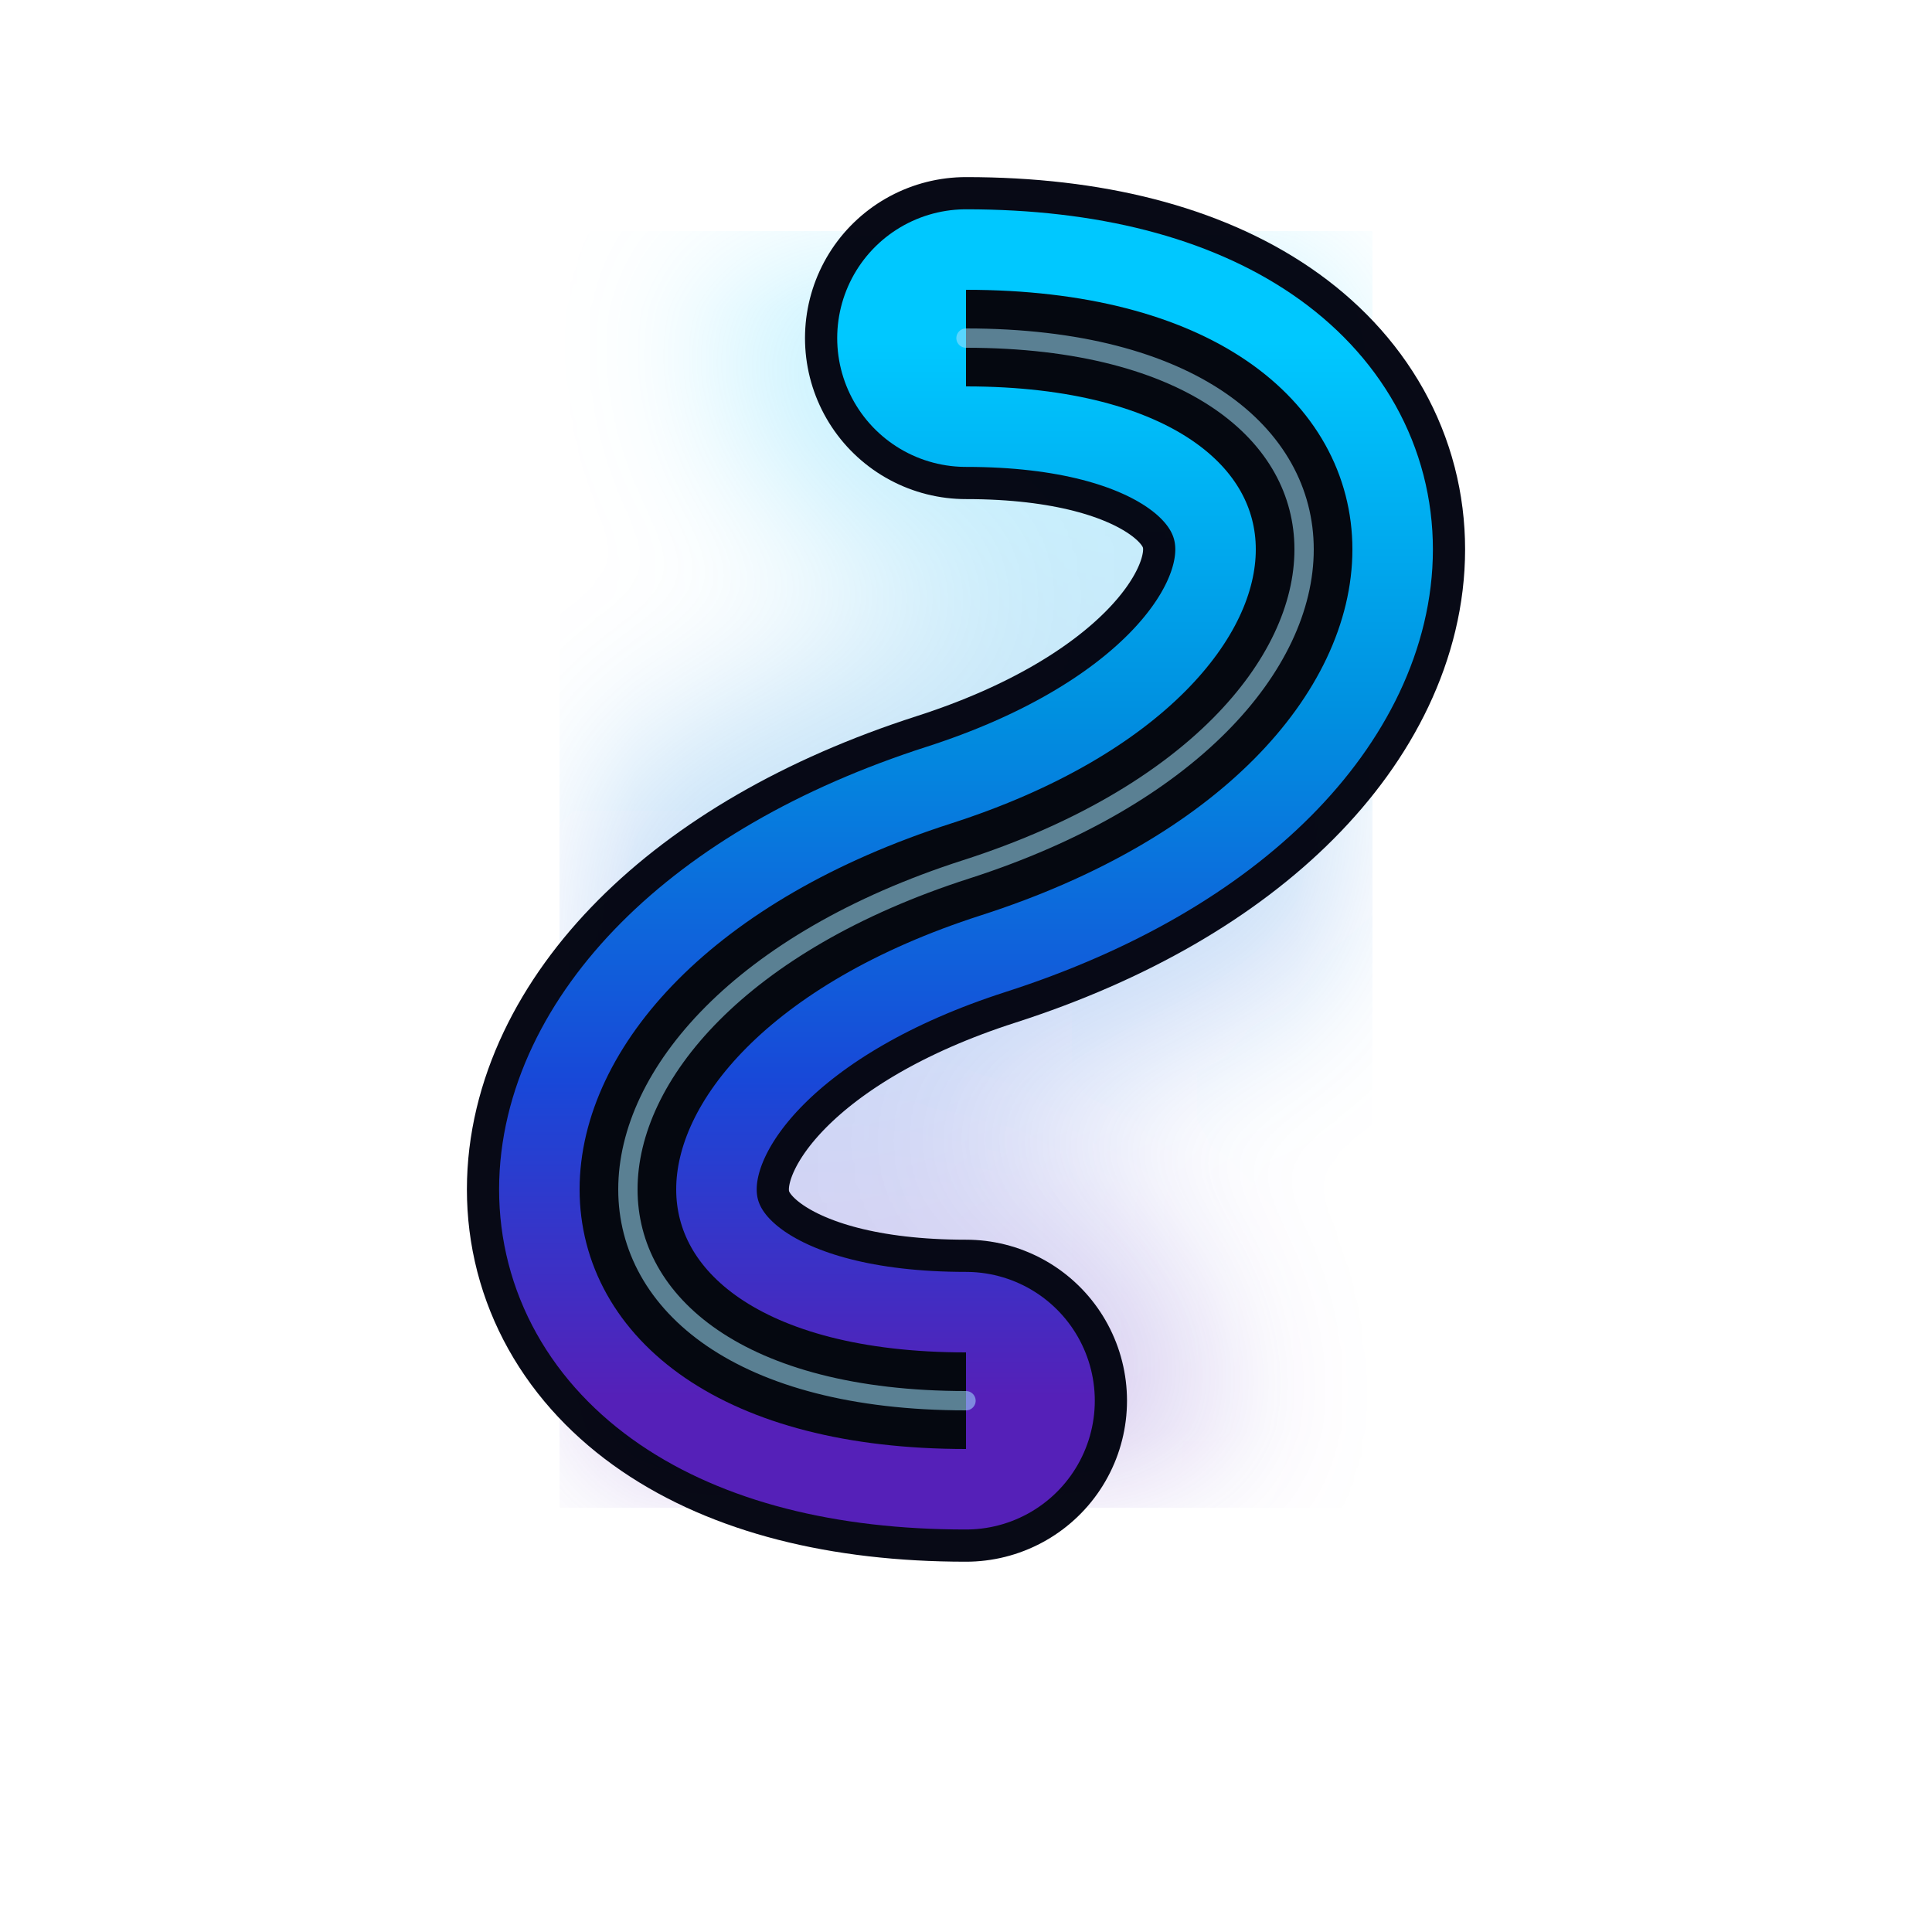
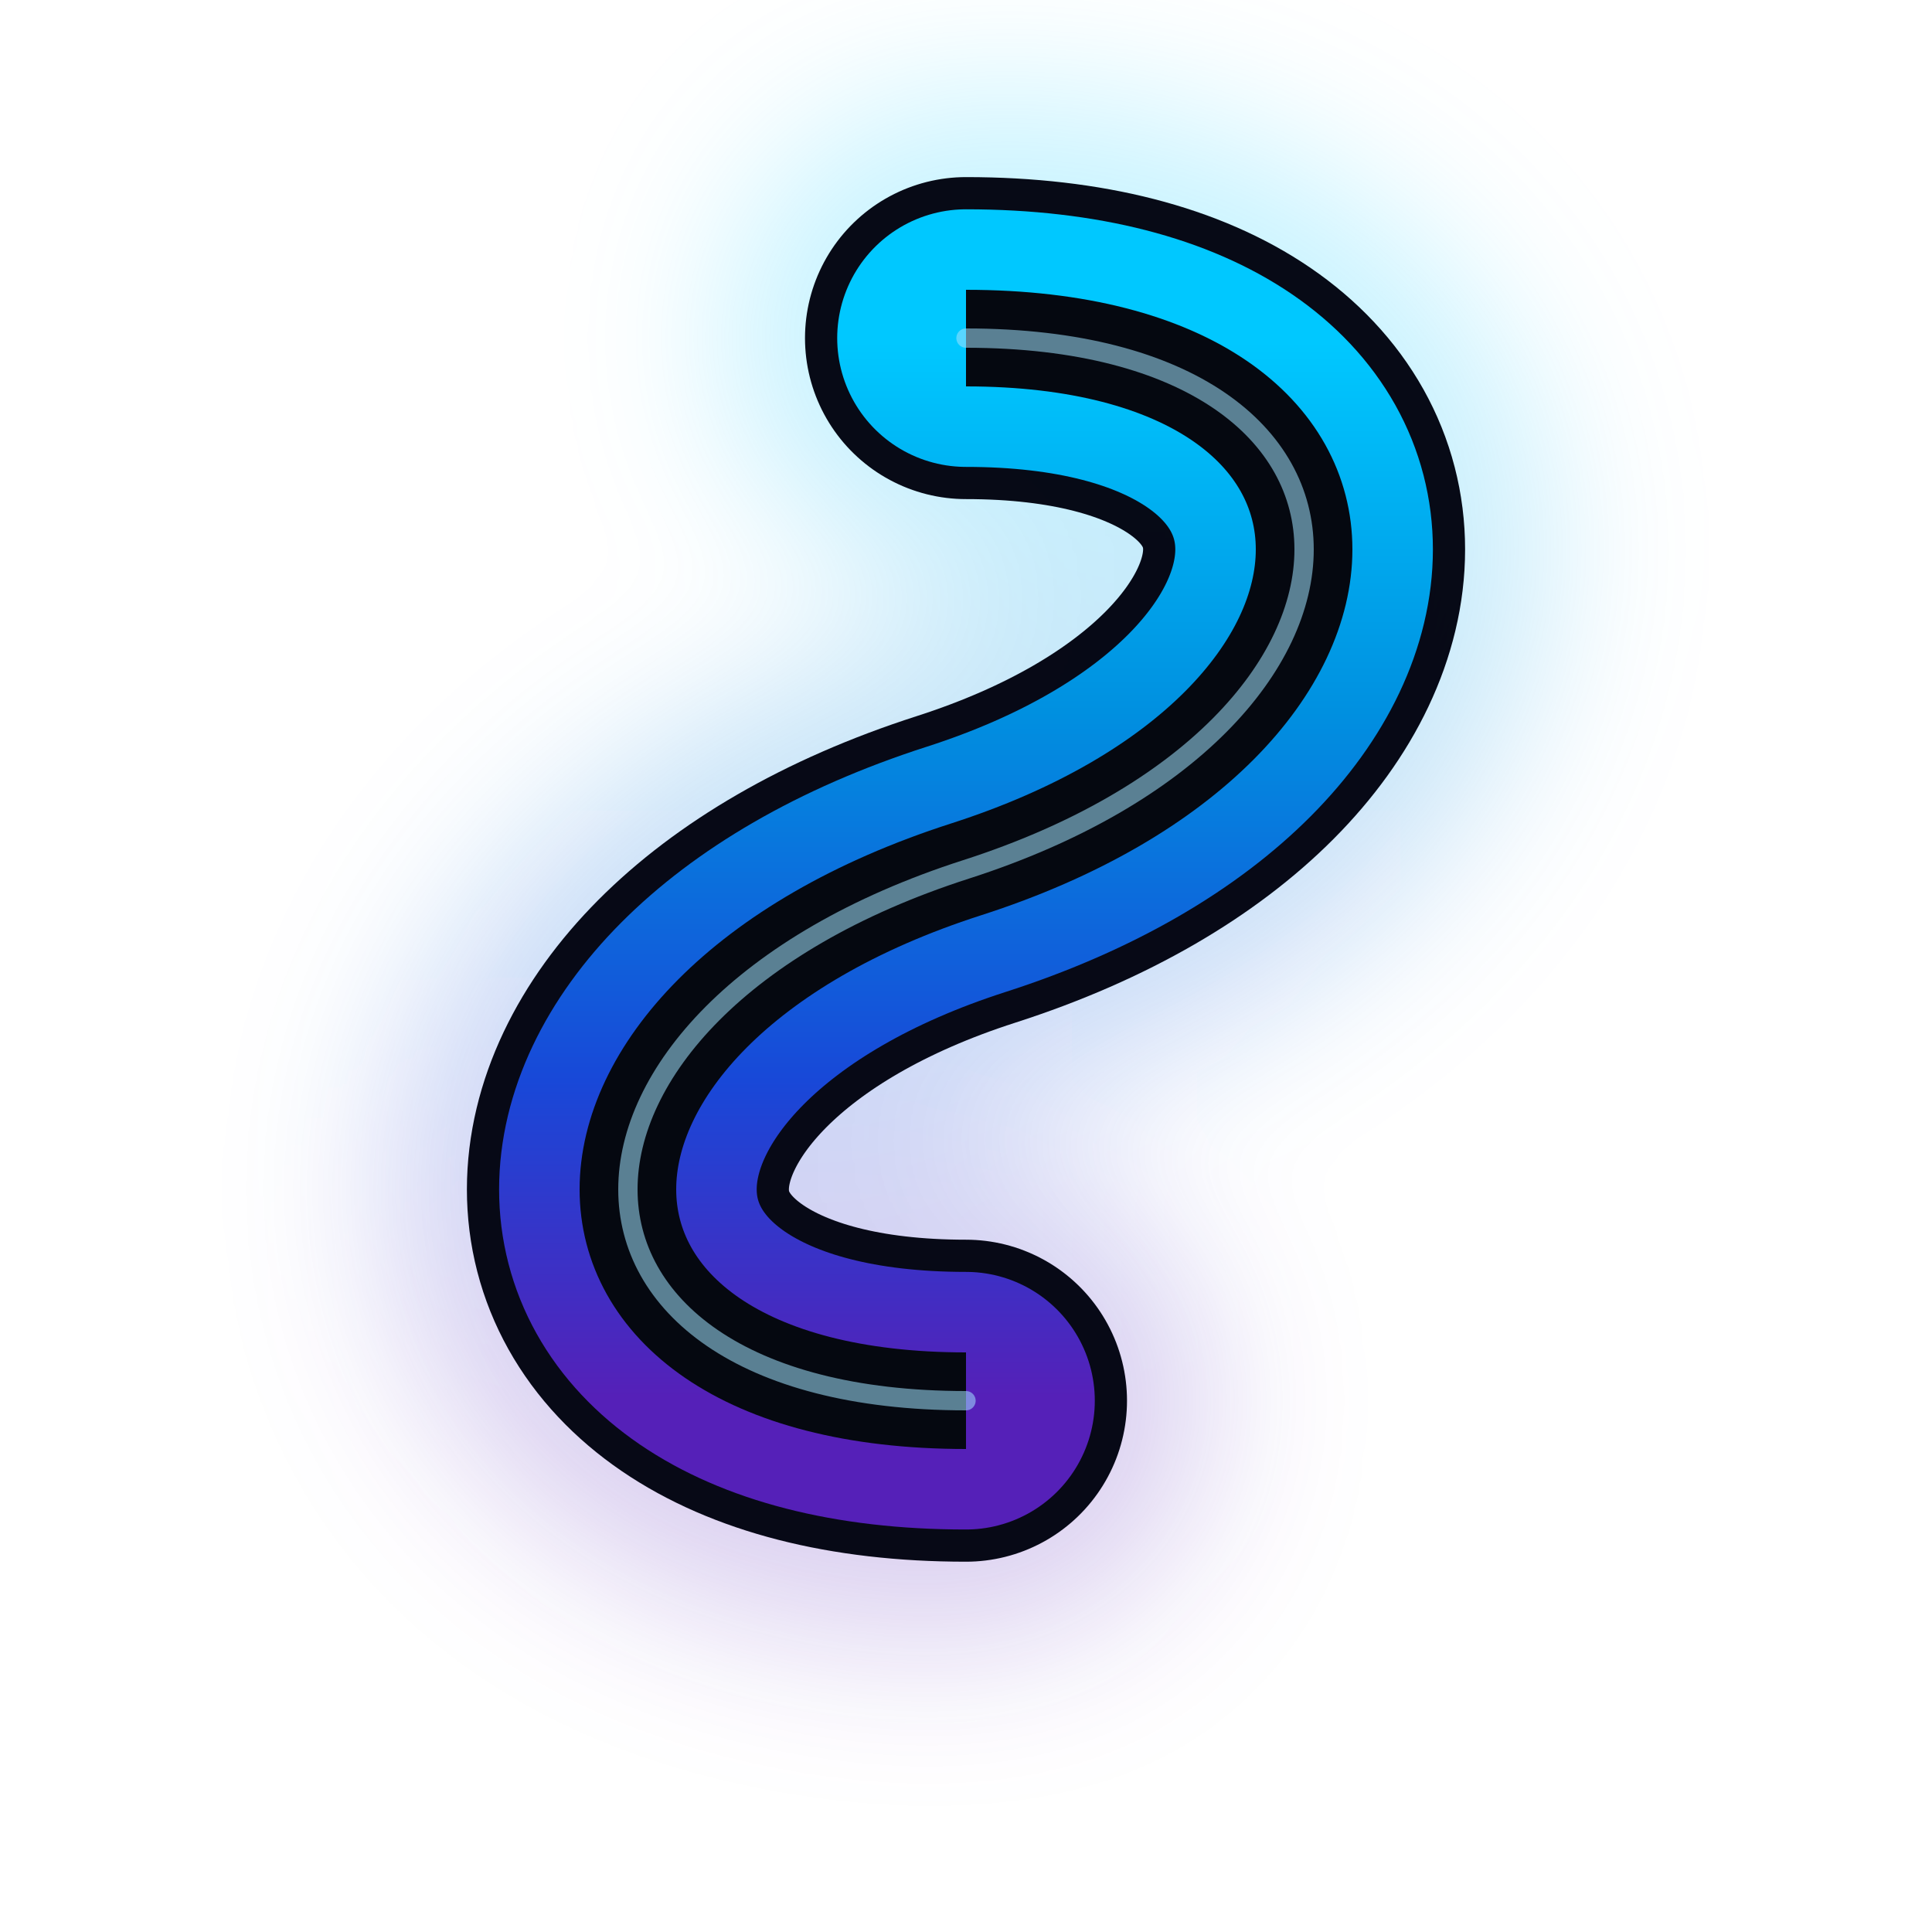
<svg xmlns="http://www.w3.org/2000/svg" viewBox="0 0 120 120" fill="none">
  <defs>
    <linearGradient id="sl-grad" x1="50%" y1="100%" x2="50%" y2="0%">
      <stop offset="0%" stop-color="#5520b8" />
      <stop offset="30%" stop-color="#1848d8" />
      <stop offset="65%" stop-color="#0090e0" />
      <stop offset="100%" stop-color="#00c8ff" />
    </linearGradient>
-     <filter id="sl-halo">
+     <filter id="sl-halo" x="-100%" y="-100%" width="300%" height="300%" filterUnits="objectBoundingBox">
      <feGaussianBlur stdDeviation="5" />
    </filter>
  </defs>
  <path d="M 60 21 C 88 21, 88 45, 60 54 C 32 63, 32 87, 60 87" stroke="url(#sl-grad)" stroke-width="30" fill="none" stroke-linecap="round" style="filter: url(#sl-halo); opacity: 0.22" />
  <path d="M 60 21 C 88 21, 88 45, 60 54 C 32 63, 32 87, 60 87" stroke="rgba(2,4,16,0.97)" stroke-width="20" fill="none" stroke-linecap="round" />
  <path d="M 60 21 C 88 21, 88 45, 60 54 C 32 63, 32 87, 60 87" stroke="url(#sl-grad)" stroke-width="16" fill="none" stroke-linecap="round" />
  <path d="M 60 21 C 88 21, 88 45, 60 54 C 32 63, 32 87, 60 87" stroke="#050810" stroke-width="6" fill="none" stroke-linecap="butt" />
  <path d="M 60 21 C 88 21, 88 45, 60 54 C 32 63, 32 87, 60 87" stroke="rgba(160,225,255,0.55)" stroke-width="1.2" fill="none" stroke-linecap="round" />
</svg>
